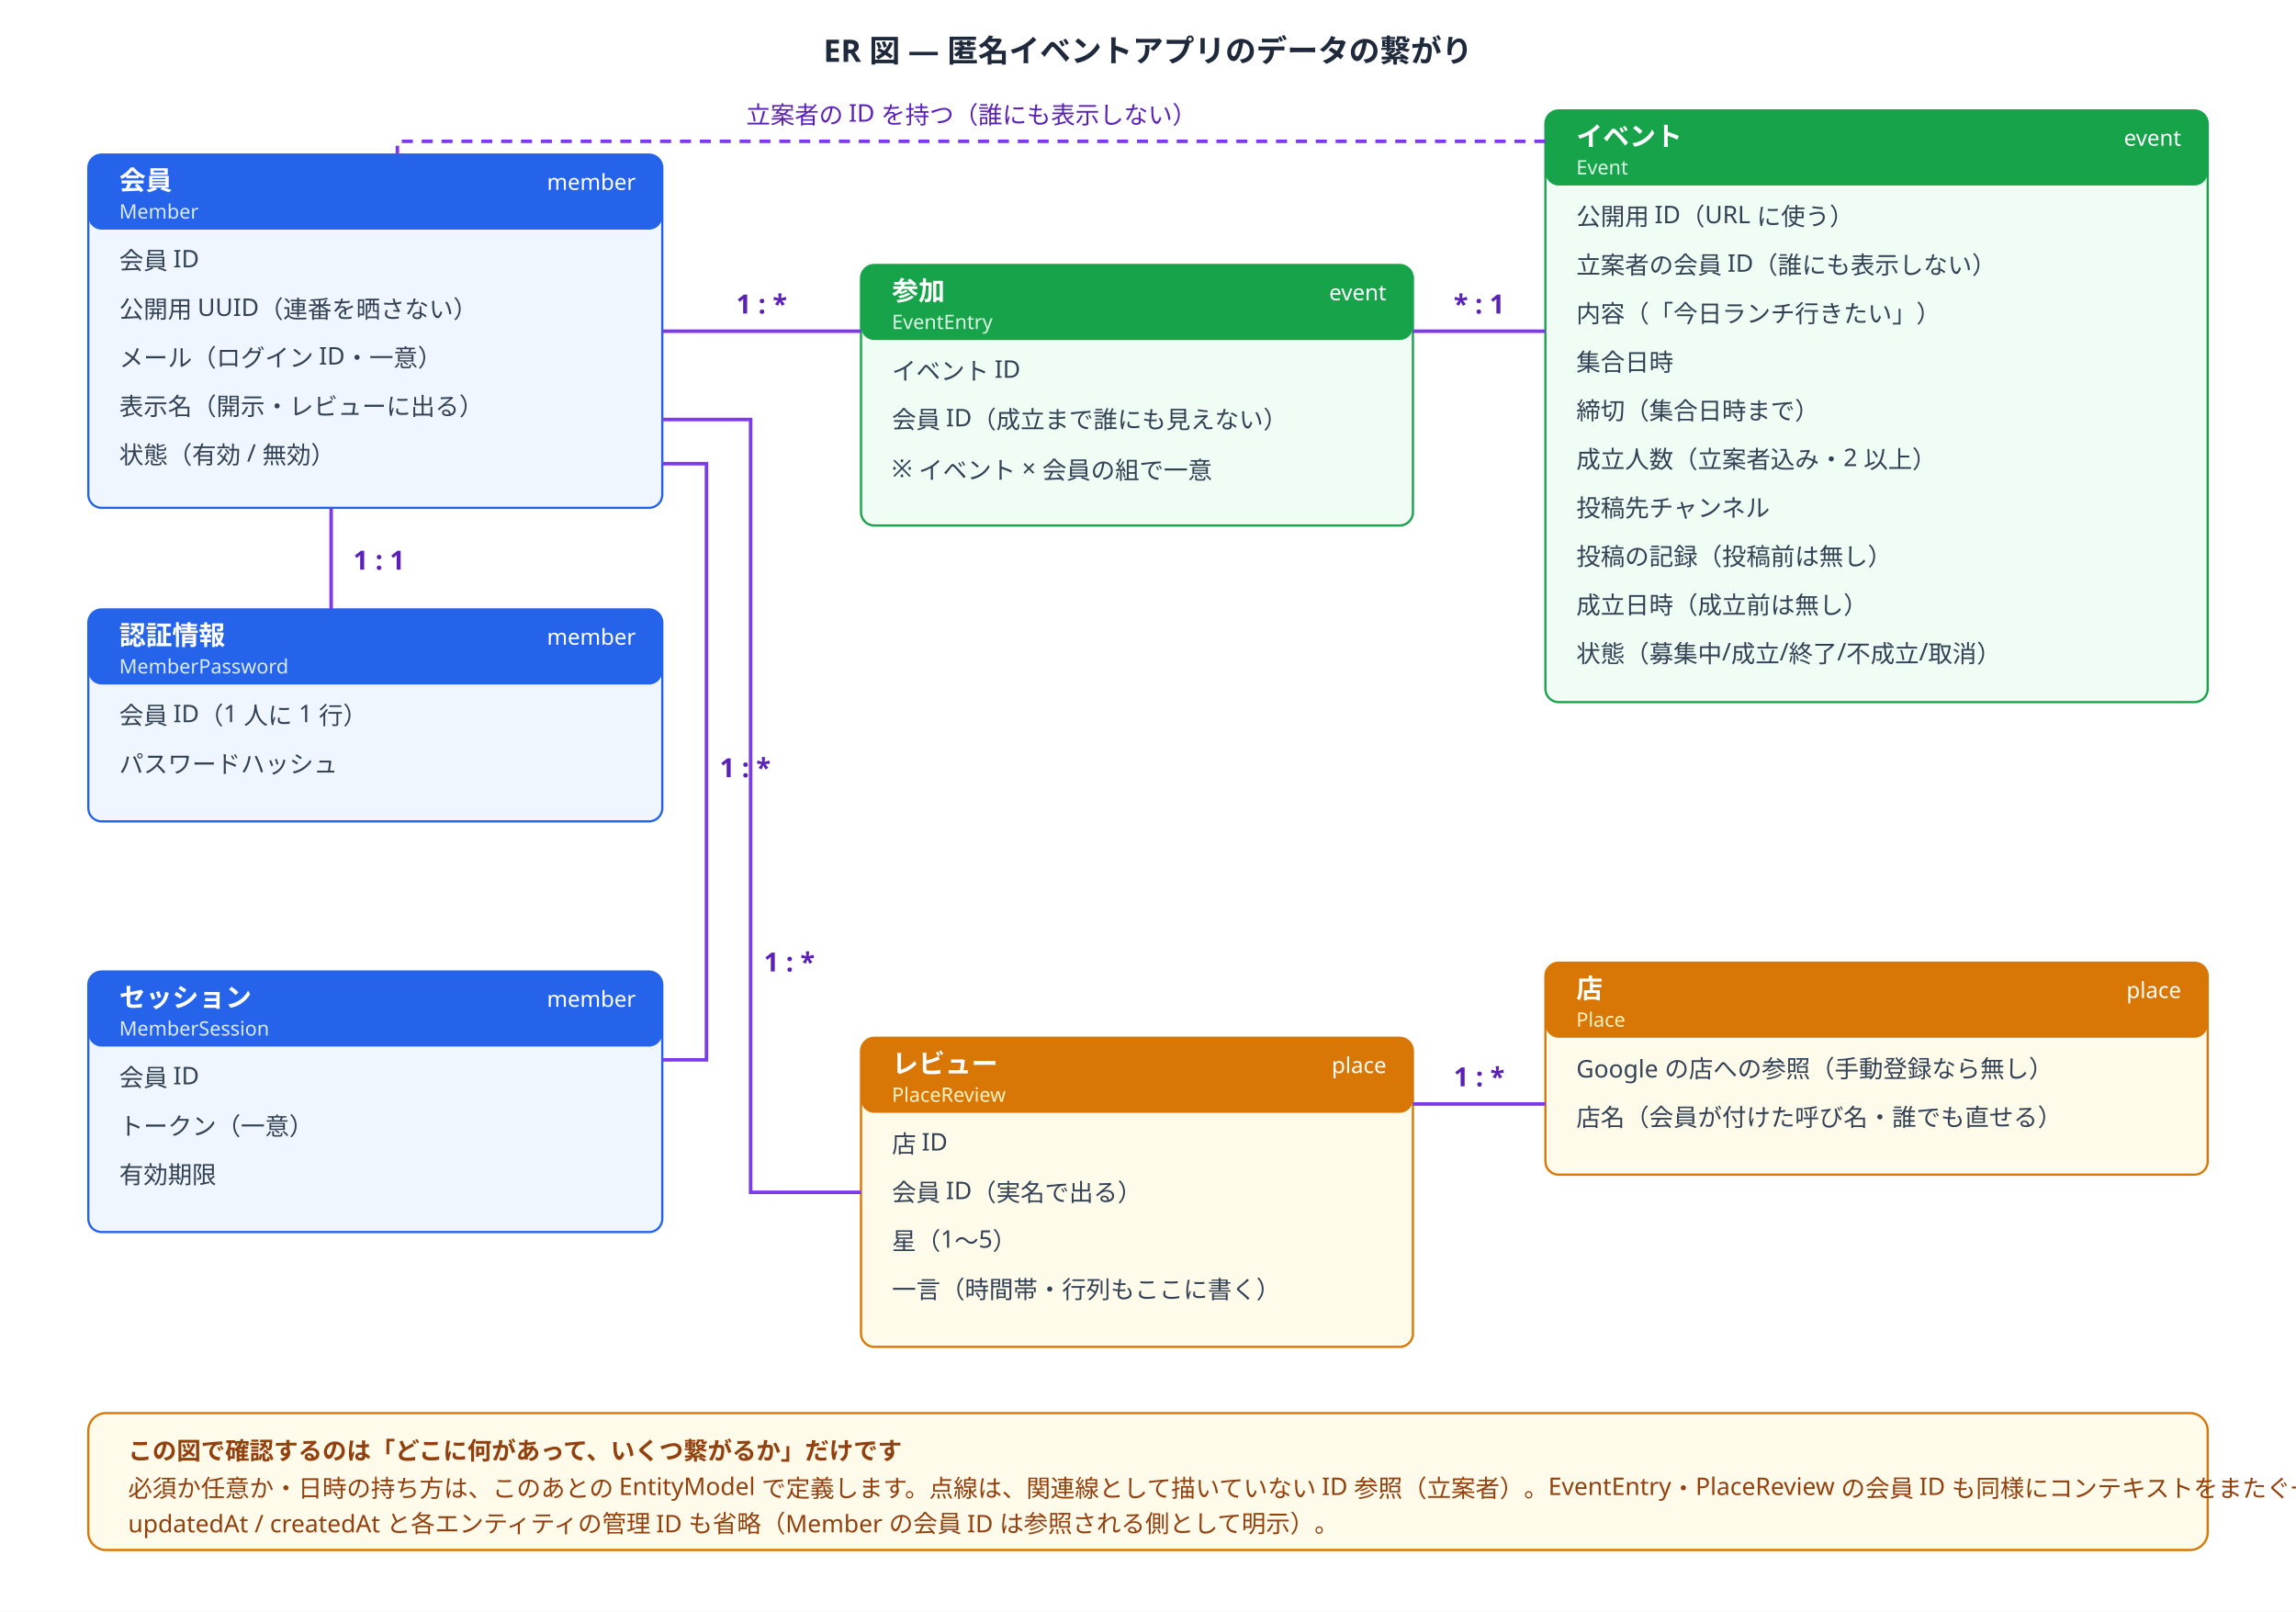
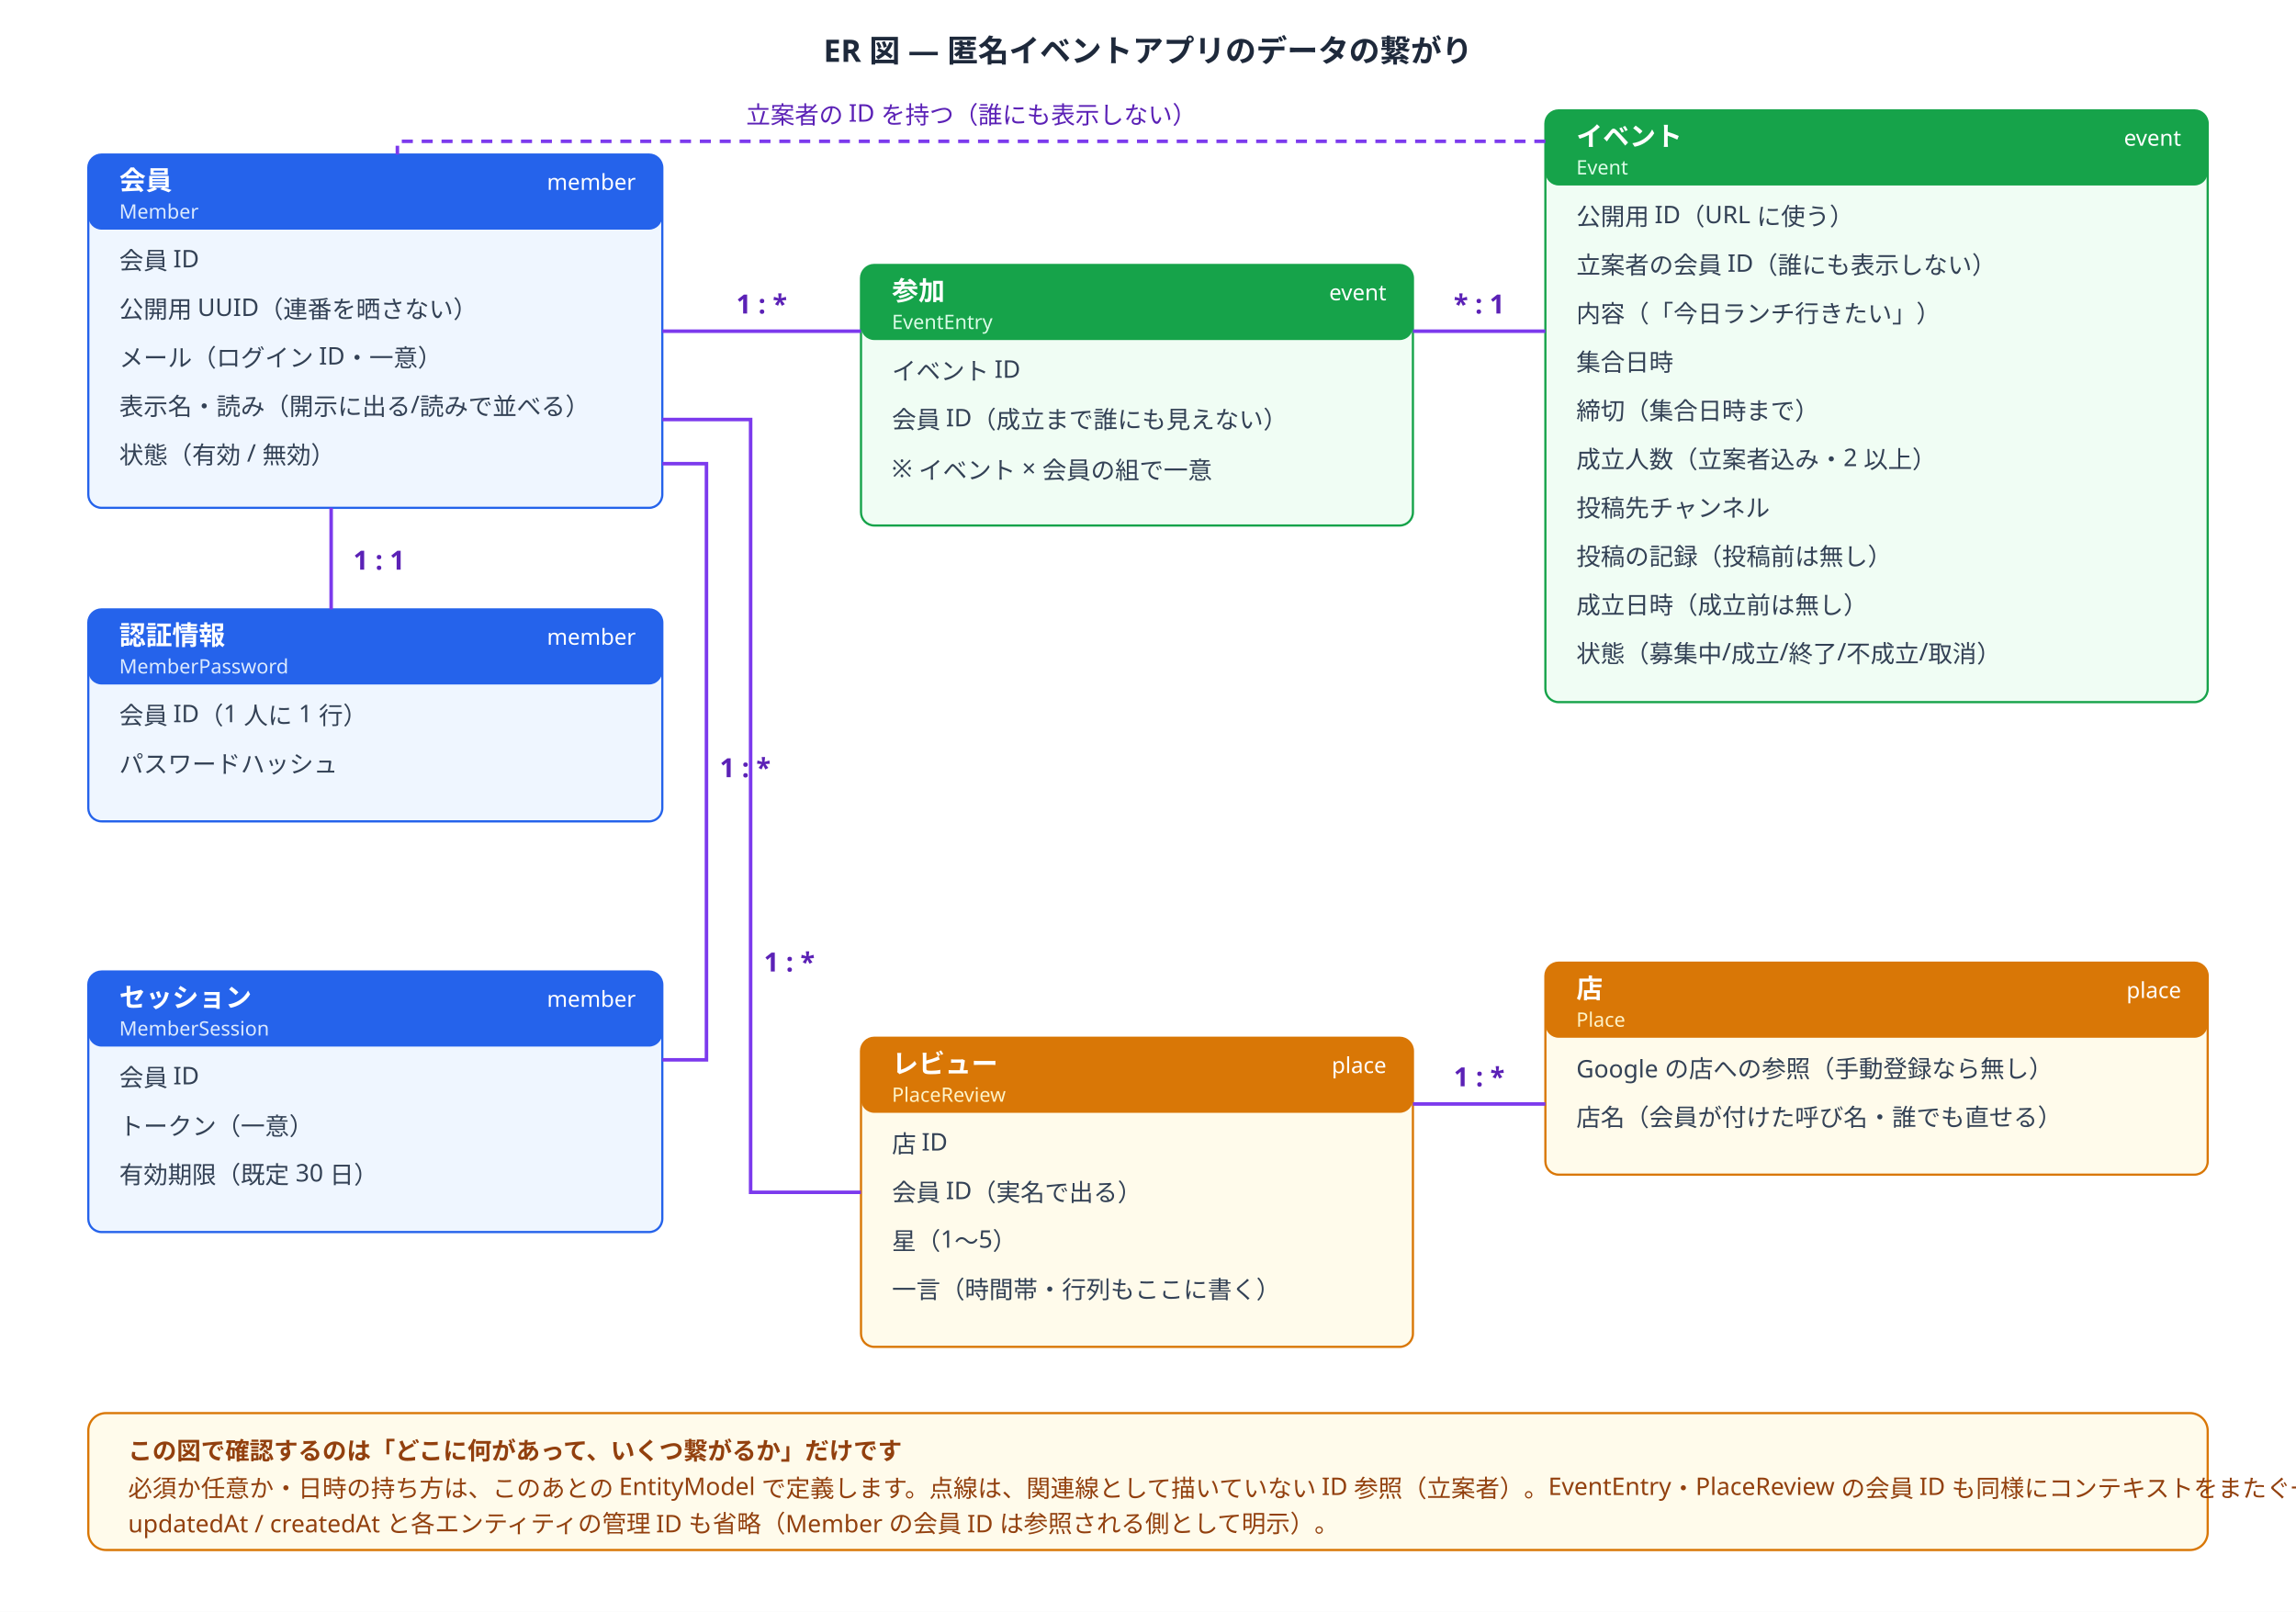
<svg xmlns="http://www.w3.org/2000/svg" viewBox="0 0 1040 730" width="1040" font-family="sans-serif" font-size="14">
  <rect x="0" y="0" width="1040" height="730" fill="#ffffff" />
  <text x="520" y="28" text-anchor="middle" font-weight="bold" fill="#1e293b">ER 図 — 匿名イベントアプリのデータの繋がり</text>
  <rect x="40" y="70" width="260" height="160" rx="6" fill="#eff6ff" stroke="#2563eb" />
  <rect x="40" y="70" width="260" height="34" rx="6" fill="#2563eb" />
  <text x="54" y="86" font-size="12" font-weight="bold" fill="#ffffff">会員</text>
  <text x="54" y="99" font-size="9" fill="#dbeafe">Member</text>
  <text x="288" y="86" text-anchor="end" font-size="10" fill="#ffffff">member</text>
  <text x="54" y="122" font-size="11" fill="#334155">会員 ID</text>
  <text x="54" y="144" font-size="11" fill="#334155">公開用 UUID（連番を晒さない）</text>
  <text x="54" y="166" font-size="11" fill="#334155">メール（ログイン ID・一意）</text>
-   <text x="54" y="188" font-size="11" fill="#334155">表示名（開示・レビューに出る）</text>
+   <text x="54" y="188" font-size="11" fill="#334155">表示名・読み（開示に出る/読みで並べる）</text>
  <text x="54" y="210" font-size="11" fill="#334155">状態（有効 / 無効）</text>
  <rect x="40" y="276" width="260" height="96" rx="6" fill="#eff6ff" stroke="#2563eb" />
  <rect x="40" y="276" width="260" height="34" rx="6" fill="#2563eb" />
  <text x="54" y="292" font-size="12" font-weight="bold" fill="#ffffff">認証情報</text>
  <text x="54" y="305" font-size="9" fill="#dbeafe">MemberPassword</text>
  <text x="288" y="292" text-anchor="end" font-size="10" fill="#ffffff">member</text>
  <text x="54" y="328" font-size="11" fill="#334155">会員 ID（1 人に 1 行）</text>
  <text x="54" y="350" font-size="11" fill="#334155">パスワードハッシュ</text>
  <rect x="40" y="440" width="260" height="118" rx="6" fill="#eff6ff" stroke="#2563eb" />
  <rect x="40" y="440" width="260" height="34" rx="6" fill="#2563eb" />
  <text x="54" y="456" font-size="12" font-weight="bold" fill="#ffffff">セッション</text>
  <text x="54" y="469" font-size="9" fill="#dbeafe">MemberSession</text>
  <text x="288" y="456" text-anchor="end" font-size="10" fill="#ffffff">member</text>
  <text x="54" y="492" font-size="11" fill="#334155">会員 ID</text>
  <text x="54" y="514" font-size="11" fill="#334155">トークン（一意）</text>
-   <text x="54" y="536" font-size="11" fill="#334155">有効期限</text>
+   <text x="54" y="536" font-size="11" fill="#334155">有効期限（既定 30 日）</text>
  <rect x="390" y="120" width="250" height="118" rx="6" fill="#f0fdf4" stroke="#16a34a" />
  <rect x="390" y="120" width="250" height="34" rx="6" fill="#16a34a" />
  <text x="404" y="136" font-size="12" font-weight="bold" fill="#ffffff">参加</text>
  <text x="404" y="149" font-size="9" fill="#dcfce7">EventEntry</text>
  <text x="628" y="136" text-anchor="end" font-size="10" fill="#ffffff">event</text>
  <text x="404" y="172" font-size="11" fill="#334155">イベント ID</text>
  <text x="404" y="194" font-size="11" fill="#334155">会員 ID（成立まで誰にも見えない）</text>
  <text x="404" y="216" font-size="11" fill="#334155">※ イベント × 会員の組で一意</text>
  <rect x="700" y="50" width="300" height="268" rx="6" fill="#f0fdf4" stroke="#16a34a" />
  <rect x="700" y="50" width="300" height="34" rx="6" fill="#16a34a" />
  <text x="714" y="66" font-size="12" font-weight="bold" fill="#ffffff">イベント</text>
  <text x="714" y="79" font-size="9" fill="#dcfce7">Event</text>
  <text x="988" y="66" text-anchor="end" font-size="10" fill="#ffffff">event</text>
  <text x="714" y="102" font-size="11" fill="#334155">公開用 ID（URL に使う）</text>
  <text x="714" y="124" font-size="11" fill="#334155">立案者の会員 ID（誰にも表示しない）</text>
  <text x="714" y="146" font-size="11" fill="#334155">内容（「今日ランチ行きたい」）</text>
  <text x="714" y="168" font-size="11" fill="#334155">集合日時</text>
  <text x="714" y="190" font-size="11" fill="#334155">締切（集合日時まで）</text>
  <text x="714" y="212" font-size="11" fill="#334155">成立人数（立案者込み・2 以上）</text>
  <text x="714" y="234" font-size="11" fill="#334155">投稿先チャンネル</text>
  <text x="714" y="256" font-size="11" fill="#334155">投稿の記録（投稿前は無し）</text>
  <text x="714" y="278" font-size="11" fill="#334155">成立日時（成立前は無し）</text>
  <text x="714" y="300" font-size="11" fill="#334155">状態（募集中/成立/終了/不成立/取消）</text>
  <rect x="700" y="436" width="300" height="96" rx="6" fill="#fffbeb" stroke="#d97706" />
  <rect x="700" y="436" width="300" height="34" rx="6" fill="#d97706" />
  <text x="714" y="452" font-size="12" font-weight="bold" fill="#ffffff">店</text>
  <text x="714" y="465" font-size="9" fill="#fef3c7">Place</text>
  <text x="988" y="452" text-anchor="end" font-size="10" fill="#ffffff">place</text>
  <text x="714" y="488" font-size="11" fill="#334155">Google の店への参照（手動登録なら無し）</text>
  <text x="714" y="510" font-size="11" fill="#334155">店名（会員が付けた呼び名・誰でも直せる）</text>
  <rect x="390" y="470" width="250" height="140" rx="6" fill="#fffbeb" stroke="#d97706" />
  <rect x="390" y="470" width="250" height="34" rx="6" fill="#d97706" />
  <text x="404" y="486" font-size="12" font-weight="bold" fill="#ffffff">レビュー</text>
  <text x="404" y="499" font-size="9" fill="#fef3c7">PlaceReview</text>
  <text x="628" y="486" text-anchor="end" font-size="10" fill="#ffffff">place</text>
  <text x="404" y="522" font-size="11" fill="#334155">店 ID</text>
  <text x="404" y="544" font-size="11" fill="#334155">会員 ID（実名で出る）</text>
  <text x="404" y="566" font-size="11" fill="#334155">星（1〜5）</text>
  <text x="404" y="588" font-size="11" fill="#334155">一言（時間帯・行列もここに書く）</text>
  <path d="M150,230 V276" fill="none" stroke="#7c3aed" stroke-width="1.6" />
  <text x="160" y="258" font-size="12" font-weight="bold" fill="#5b21b6">1 : 1</text>
  <path d="M300,210 H320 V480 H300" fill="none" stroke="#7c3aed" stroke-width="1.6" />
  <text x="326" y="352" font-size="12" font-weight="bold" fill="#5b21b6">1 : *</text>
  <path d="M300,150 H390" fill="none" stroke="#7c3aed" stroke-width="1.6" />
  <text x="345" y="142" text-anchor="middle" font-size="12" font-weight="bold" fill="#5b21b6">1 : *</text>
  <path d="M640,150 H700" fill="none" stroke="#7c3aed" stroke-width="1.6" />
  <text x="670" y="142" text-anchor="middle" font-size="12" font-weight="bold" fill="#5b21b6">* : 1</text>
  <path d="M300,190 H340 V540 H390" fill="none" stroke="#7c3aed" stroke-width="1.6" />
  <text x="346" y="440" font-size="12" font-weight="bold" fill="#5b21b6">1 : *</text>
  <path d="M700,500 H640" fill="none" stroke="#7c3aed" stroke-width="1.6" />
  <text x="670" y="492" text-anchor="middle" font-size="12" font-weight="bold" fill="#5b21b6">1 : *</text>
  <path d="M700,64 H180 V70" fill="none" stroke="#7c3aed" stroke-width="1.6" stroke-dasharray="5 4" />
  <text x="440" y="56" text-anchor="middle" font-size="11" fill="#5b21b6">立案者の ID を持つ（誰にも表示しない）</text>
  <rect x="40" y="640" width="960" height="62" rx="8" fill="#fffbeb" stroke="#d97706" />
  <text x="58" y="661" font-size="11" font-weight="bold" fill="#92400e">この図で確認するのは「どこに何があって、いくつ繋がるか」だけです</text>
  <text x="58" y="678" font-size="11" fill="#92400e">必須か任意か・日時の持ち方は、このあとの EntityModel で定義します。点線は、関連線として描いていない ID 参照（立案者）。EventEntry・PlaceReview の会員 ID も同様にコンテキストをまたぐ一方向参照。イベントは店を知らない。</text>
  <text x="58" y="694" font-size="11" fill="#92400e">updatedAt / createdAt と各エンティティの管理 ID も省略（Member の会員 ID は参照される側として明示）。</text>
</svg>
